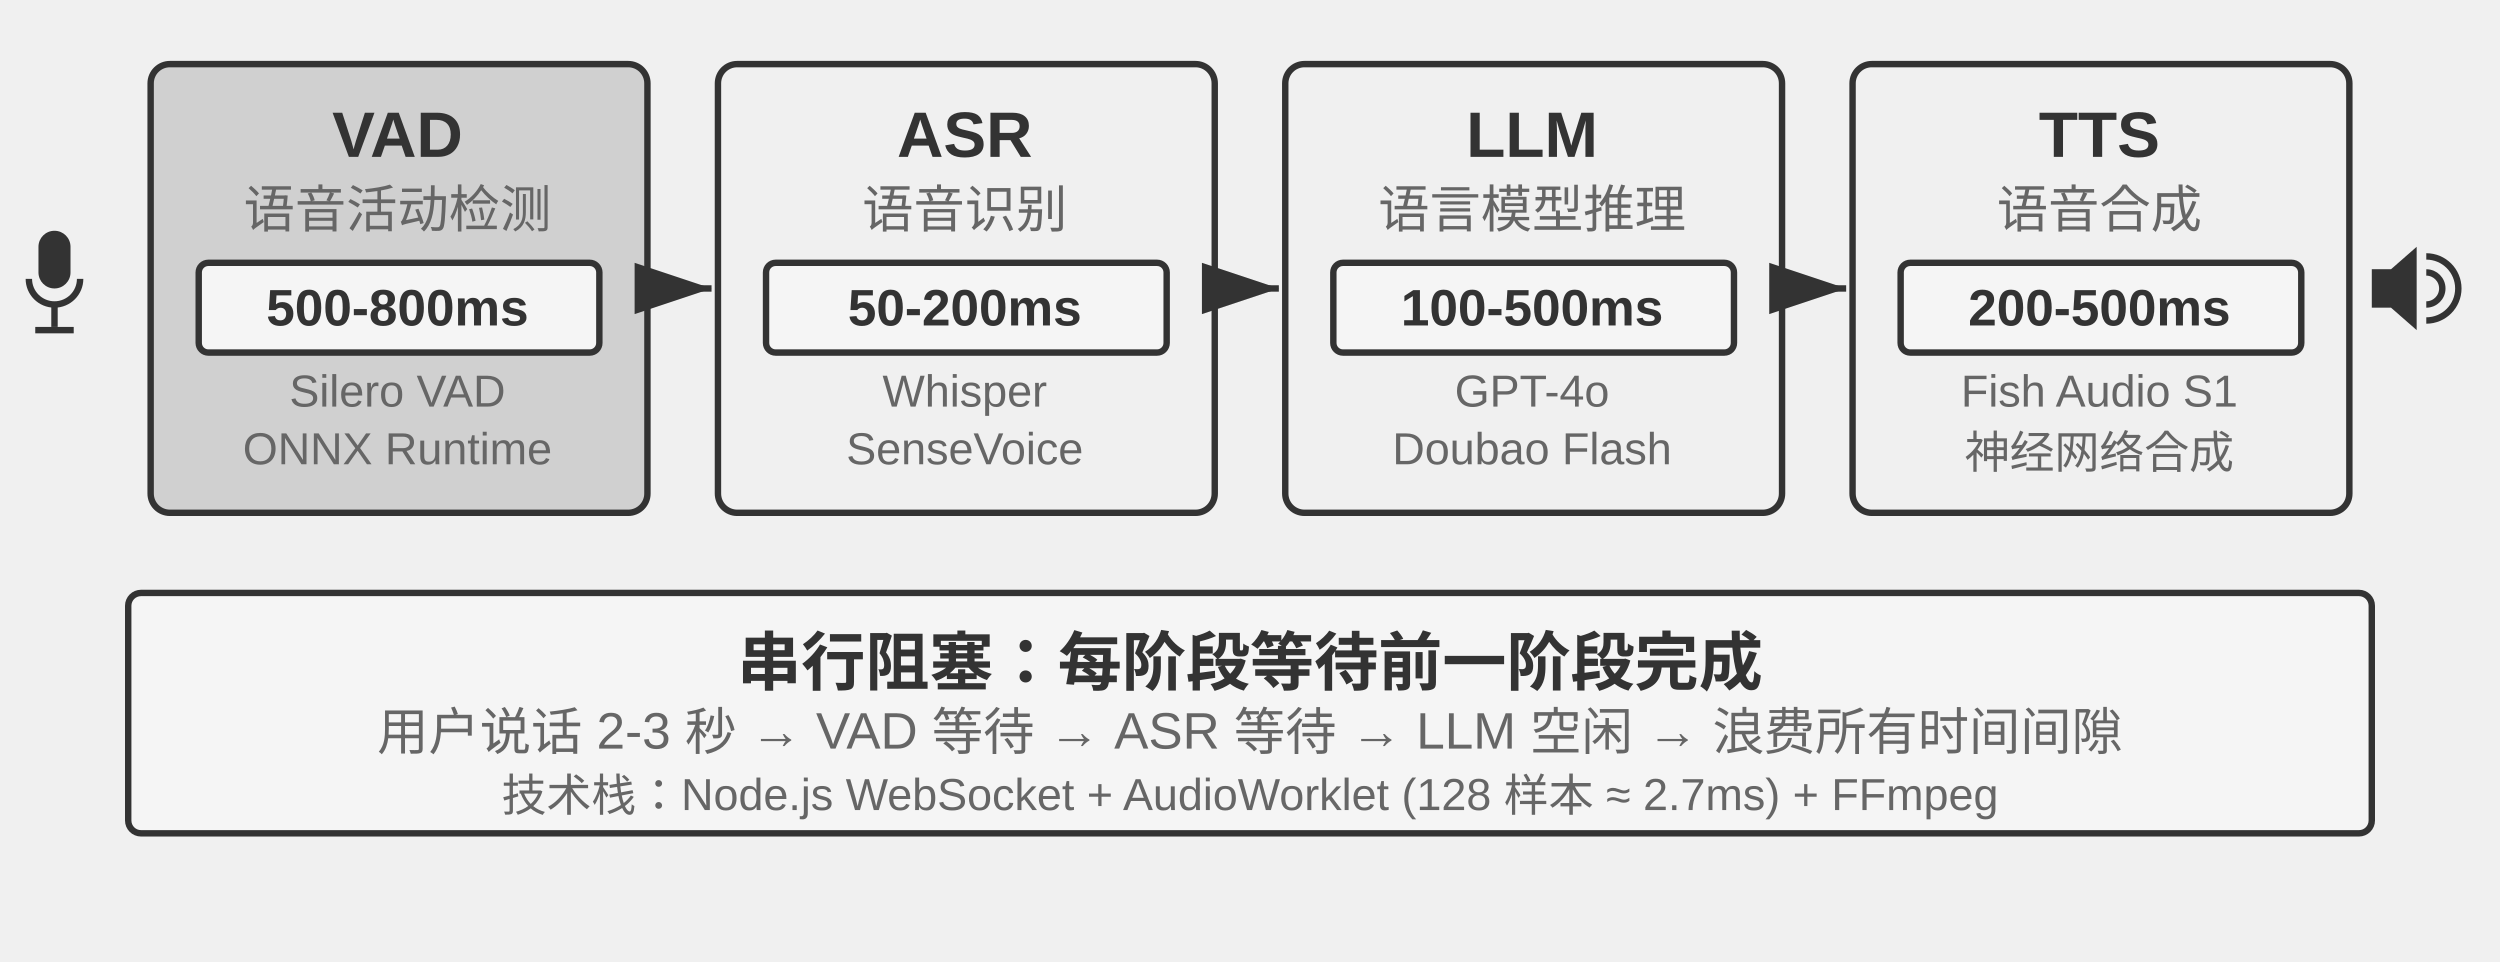
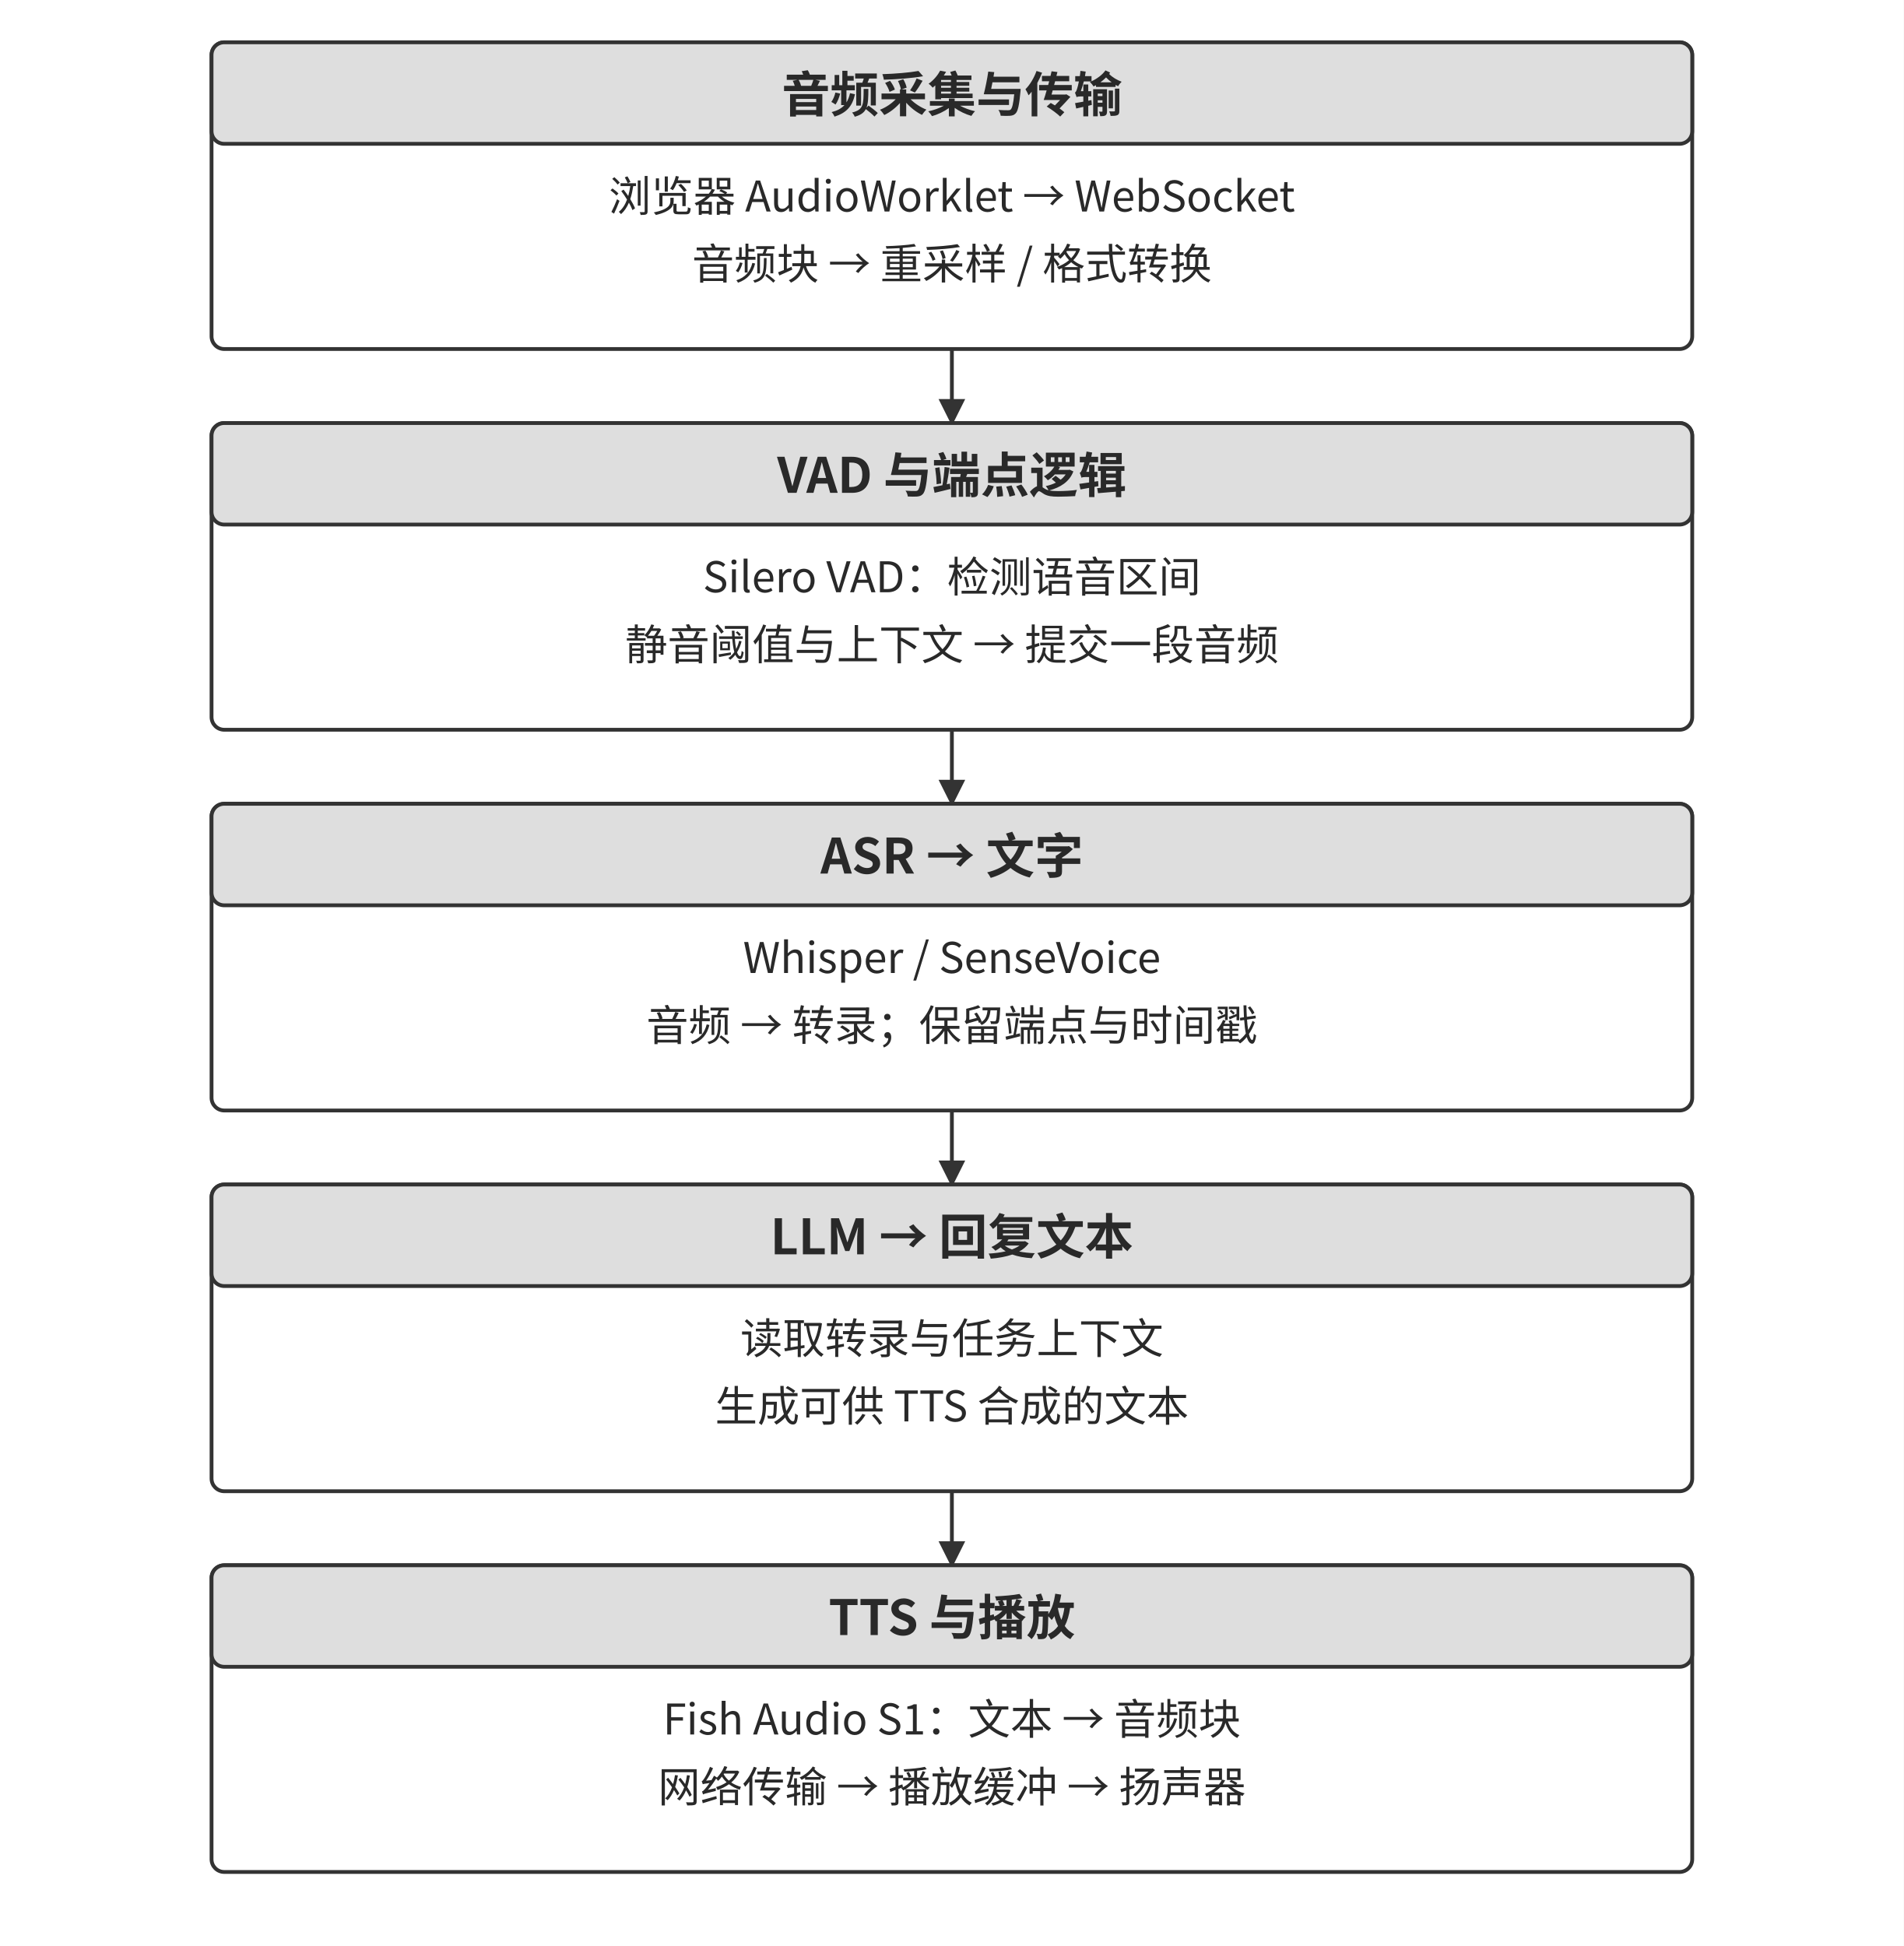
- <svg xmlns="http://www.w3.org/2000/svg" viewBox="0 40 780 300" width="780" height="300" style="background:#ffffff">
+ <svg xmlns="http://www.w3.org/2000/svg" width="150mm" height="153.33mm" viewBox="0 0 900 920" role="img" aria-labelledby="title desc">
  <defs>
-     <marker id="ah" markerWidth="12" markerHeight="8" refX="12" refY="4" orient="auto">
-       <polygon points="0 0, 12 4, 0 8" fill="#333333" />
-     </marker>
-     <marker id="ah-light" markerWidth="12" markerHeight="8" refX="12" refY="4" orient="auto">
-       <polygon points="0 0, 12 4, 0 8" fill="#999999" />
+     <marker id="arrow" viewBox="0 0 10 10" refX="9" refY="5" markerWidth="7" markerHeight="7" orient="auto-start-reverse">
+       <path d="M0 0 L10 5 L0 10 Z" fill="#333333" />
    </marker>
  </defs>
-   <rect x="47" y="60" width="155" height="140" rx="6" fill="#d0d0d0" stroke="#333333" stroke-width="2" />
-   <text x="124" y="82" font-family="Arial, 'Helvetica Neue', Helvetica, 'PingFang SC', 'Microsoft YaHei', sans-serif" font-size="20" fill="#333333" text-anchor="middle" dominant-baseline="central" font-weight="bold">VAD</text>
-   <text x="124" y="104" font-family="Arial, 'Helvetica Neue', Helvetica, 'PingFang SC', 'Microsoft YaHei', sans-serif" font-size="16" fill="#666666" text-anchor="middle" dominant-baseline="central" font-weight="normal">语音活动检测</text>
-   <rect x="62" y="122" width="125" height="28" rx="3" fill="#f5f5f5" stroke="#333333" stroke-width="2" />
-   <text x="124" y="136" font-family="Arial, 'Helvetica Neue', Helvetica, 'PingFang SC', 'Microsoft YaHei', sans-serif" font-size="16" fill="#333333" text-anchor="middle" dominant-baseline="central" font-weight="bold">500-800ms</text>
-   <text x="124" y="162" font-family="Arial, 'Helvetica Neue', Helvetica, 'PingFang SC', 'Microsoft YaHei', sans-serif" font-size="14" fill="#666666" text-anchor="middle" dominant-baseline="central" font-weight="normal">Silero VAD</text>
-   <text x="124" y="180" font-family="Arial, 'Helvetica Neue', Helvetica, 'PingFang SC', 'Microsoft YaHei', sans-serif" font-size="14" fill="#666666" text-anchor="middle" dominant-baseline="central" font-weight="normal">ONNX Runtime</text>
-   <rect x="224" y="60" width="155" height="140" rx="6" fill="#f0f0f0" stroke="#333333" stroke-width="2" />
-   <text x="301" y="82" font-family="Arial, 'Helvetica Neue', Helvetica, 'PingFang SC', 'Microsoft YaHei', sans-serif" font-size="20" fill="#333333" text-anchor="middle" dominant-baseline="central" font-weight="bold">ASR</text>
-   <text x="301" y="104" font-family="Arial, 'Helvetica Neue', Helvetica, 'PingFang SC', 'Microsoft YaHei', sans-serif" font-size="16" fill="#666666" text-anchor="middle" dominant-baseline="central" font-weight="normal">语音识别</text>
-   <rect x="239" y="122" width="125" height="28" rx="3" fill="#f5f5f5" stroke="#333333" stroke-width="2" />
-   <text x="301" y="136" font-family="Arial, 'Helvetica Neue', Helvetica, 'PingFang SC', 'Microsoft YaHei', sans-serif" font-size="16" fill="#333333" text-anchor="middle" dominant-baseline="central" font-weight="bold">50-200ms</text>
-   <text x="301" y="162" font-family="Arial, 'Helvetica Neue', Helvetica, 'PingFang SC', 'Microsoft YaHei', sans-serif" font-size="14" fill="#666666" text-anchor="middle" dominant-baseline="central" font-weight="normal">Whisper</text>
-   <text x="301" y="180" font-family="Arial, 'Helvetica Neue', Helvetica, 'PingFang SC', 'Microsoft YaHei', sans-serif" font-size="14" fill="#666666" text-anchor="middle" dominant-baseline="central" font-weight="normal">SenseVoice</text>
-   <line x1="204" y1="130" x2="222" y2="130" stroke="#333333" stroke-width="2" marker-end="url(#ah)" />
-   <rect x="401" y="60" width="155" height="140" rx="6" fill="#f0f0f0" stroke="#333333" stroke-width="2" />
-   <text x="478" y="82" font-family="Arial, 'Helvetica Neue', Helvetica, 'PingFang SC', 'Microsoft YaHei', sans-serif" font-size="20" fill="#333333" text-anchor="middle" dominant-baseline="central" font-weight="bold">LLM</text>
-   <text x="478" y="104" font-family="Arial, 'Helvetica Neue', Helvetica, 'PingFang SC', 'Microsoft YaHei', sans-serif" font-size="16" fill="#666666" text-anchor="middle" dominant-baseline="central" font-weight="normal">语言模型推理</text>
-   <rect x="416" y="122" width="125" height="28" rx="3" fill="#f5f5f5" stroke="#333333" stroke-width="2" />
-   <text x="478" y="136" font-family="Arial, 'Helvetica Neue', Helvetica, 'PingFang SC', 'Microsoft YaHei', sans-serif" font-size="16" fill="#333333" text-anchor="middle" dominant-baseline="central" font-weight="bold">100-500ms</text>
-   <text x="478" y="162" font-family="Arial, 'Helvetica Neue', Helvetica, 'PingFang SC', 'Microsoft YaHei', sans-serif" font-size="14" fill="#666666" text-anchor="middle" dominant-baseline="central" font-weight="normal">GPT-4o</text>
-   <text x="478" y="180" font-family="Arial, 'Helvetica Neue', Helvetica, 'PingFang SC', 'Microsoft YaHei', sans-serif" font-size="14" fill="#666666" text-anchor="middle" dominant-baseline="central" font-weight="normal">Doubao Flash</text>
-   <line x1="381" y1="130" x2="399" y2="130" stroke="#333333" stroke-width="2" marker-end="url(#ah)" />
-   <rect x="578" y="60" width="155" height="140" rx="6" fill="#f0f0f0" stroke="#333333" stroke-width="2" />
-   <text x="655" y="82" font-family="Arial, 'Helvetica Neue', Helvetica, 'PingFang SC', 'Microsoft YaHei', sans-serif" font-size="20" fill="#333333" text-anchor="middle" dominant-baseline="central" font-weight="bold">TTS</text>
-   <text x="655" y="104" font-family="Arial, 'Helvetica Neue', Helvetica, 'PingFang SC', 'Microsoft YaHei', sans-serif" font-size="16" fill="#666666" text-anchor="middle" dominant-baseline="central" font-weight="normal">语音合成</text>
-   <rect x="593" y="122" width="125" height="28" rx="3" fill="#f5f5f5" stroke="#333333" stroke-width="2" />
-   <text x="655" y="136" font-family="Arial, 'Helvetica Neue', Helvetica, 'PingFang SC', 'Microsoft YaHei', sans-serif" font-size="16" fill="#333333" text-anchor="middle" dominant-baseline="central" font-weight="bold">200-500ms</text>
-   <text x="655" y="162" font-family="Arial, 'Helvetica Neue', Helvetica, 'PingFang SC', 'Microsoft YaHei', sans-serif" font-size="14" fill="#666666" text-anchor="middle" dominant-baseline="central" font-weight="normal">Fish Audio S1</text>
-   <text x="655" y="180" font-family="Arial, 'Helvetica Neue', Helvetica, 'PingFang SC', 'Microsoft YaHei', sans-serif" font-size="14" fill="#666666" text-anchor="middle" dominant-baseline="central" font-weight="normal">神经网络合成</text>
-   <line x1="558" y1="130" x2="576" y2="130" stroke="#333333" stroke-width="2" marker-end="url(#ah)" />
-   <g fill="#333333">
-     <rect x="12" y="112" width="10" height="18" rx="5" />
-     <path d="M9,127 a8,8 0 0 0 16,0" fill="none" stroke="#333333" stroke-width="2" />
-     <rect x="16" y="135" width="2" height="7" />
-     <rect x="11" y="142" width="12" height="2" />
-   </g>
-   <g fill="#333333">
-     <path d="M740,124 h6 l8,-7 v26 l-8,-7 h-6 z" />
-     <path d="M757,120 a10,10 0 0 1 0,20" fill="none" stroke="#333333" stroke-width="2" />
-     <path d="M757,125 a5,5 0 0 1 0,10" fill="none" stroke="#333333" stroke-width="2" />
-   </g>
-   <rect x="40" y="225" width="700" height="75" rx="4" fill="#f5f5f5" stroke="#333333" stroke-width="2" />
-   <text x="390" y="245" font-family="Arial, 'Helvetica Neue', Helvetica, 'PingFang SC', 'Microsoft YaHei', sans-serif" font-size="20" fill="#333333" text-anchor="middle" dominant-baseline="central" font-weight="bold">串行阻塞：每阶段等待前一阶段完成</text>
-   <text x="390" y="267" font-family="Arial, 'Helvetica Neue', Helvetica, 'PingFang SC', 'Microsoft YaHei', sans-serif" font-size="16" fill="#666666" text-anchor="middle" dominant-baseline="central" font-weight="normal">用户说话 2-3 秒 → VAD 等待 → ASR 等待 → LLM 空闲 → 浪费所有时间间隙</text>
-   <text x="390" y="287" font-family="Arial, 'Helvetica Neue', Helvetica, 'PingFang SC', 'Microsoft YaHei', sans-serif" font-size="14" fill="#666666" text-anchor="middle" dominant-baseline="central" font-weight="normal">技术栈：Node.js WebSocket + AudioWorklet (128 样本 ≈ 2.7ms) + FFmpeg</text>
+   <rect width="900" height="920" fill="#ffffff" />
+   <rect x="100" y="20" width="700" height="145" rx="6" fill="#ffffff" stroke="#333333" stroke-width="1.8" />
+   <rect x="100" y="20" width="700" height="48" rx="6" fill="#dedede" stroke="#333333" stroke-width="1.8" />
+   <text x="450.0" y="53" text-anchor="middle" font-family="Noto Sans CJK SC,Source Han Sans CN,Microsoft YaHei,sans-serif" font-size="23" font-weight="700" fill="#292929">音频采集与传输</text>
+   <text x="450.0" y="100" text-anchor="middle" font-family="Noto Sans CJK SC,Source Han Sans CN,Microsoft YaHei,sans-serif" font-size="20" font-weight="400" fill="#292929">浏览器 AudioWorklet → WebSocket</text>
+   <text x="450.0" y="132" text-anchor="middle" font-family="Noto Sans CJK SC,Source Han Sans CN,Microsoft YaHei,sans-serif" font-size="20" font-weight="400" fill="#292929">音频块 → 重采样 / 格式转换</text>
+   <path d="M 450 165 L 450 200" fill="none" stroke="#333333" stroke-width="1.8" marker-end="url(#arrow)" />
+   <rect x="100" y="200" width="700" height="145" rx="6" fill="#ffffff" stroke="#333333" stroke-width="1.8" />
+   <rect x="100" y="200" width="700" height="48" rx="6" fill="#dedede" stroke="#333333" stroke-width="1.8" />
+   <text x="450.0" y="233" text-anchor="middle" font-family="Noto Sans CJK SC,Source Han Sans CN,Microsoft YaHei,sans-serif" font-size="23" font-weight="700" fill="#292929">VAD 与端点逻辑</text>
+   <text x="450.0" y="280" text-anchor="middle" font-family="Noto Sans CJK SC,Source Han Sans CN,Microsoft YaHei,sans-serif" font-size="20" font-weight="400" fill="#292929">Silero VAD：检测语音区间</text>
+   <text x="450.0" y="312" text-anchor="middle" font-family="Noto Sans CJK SC,Source Han Sans CN,Microsoft YaHei,sans-serif" font-size="20" font-weight="400" fill="#292929">静音阈值与上下文 → 提交一段音频</text>
+   <path d="M 450 345 L 450 380" fill="none" stroke="#333333" stroke-width="1.8" marker-end="url(#arrow)" />
+   <rect x="100" y="380" width="700" height="145" rx="6" fill="#ffffff" stroke="#333333" stroke-width="1.8" />
+   <rect x="100" y="380" width="700" height="48" rx="6" fill="#dedede" stroke="#333333" stroke-width="1.8" />
+   <text x="450.0" y="413" text-anchor="middle" font-family="Noto Sans CJK SC,Source Han Sans CN,Microsoft YaHei,sans-serif" font-size="23" font-weight="700" fill="#292929">ASR → 文字</text>
+   <text x="450.0" y="460" text-anchor="middle" font-family="Noto Sans CJK SC,Source Han Sans CN,Microsoft YaHei,sans-serif" font-size="20" font-weight="400" fill="#292929">Whisper / SenseVoice</text>
+   <text x="450.0" y="492" text-anchor="middle" font-family="Noto Sans CJK SC,Source Han Sans CN,Microsoft YaHei,sans-serif" font-size="20" font-weight="400" fill="#292929">音频 → 转录；保留端点与时间戳</text>
+   <path d="M 450 525 L 450 560" fill="none" stroke="#333333" stroke-width="1.8" marker-end="url(#arrow)" />
+   <rect x="100" y="560" width="700" height="145" rx="6" fill="#ffffff" stroke="#333333" stroke-width="1.8" />
+   <rect x="100" y="560" width="700" height="48" rx="6" fill="#dedede" stroke="#333333" stroke-width="1.8" />
+   <text x="450.0" y="593" text-anchor="middle" font-family="Noto Sans CJK SC,Source Han Sans CN,Microsoft YaHei,sans-serif" font-size="23" font-weight="700" fill="#292929">LLM → 回复文本</text>
+   <text x="450.0" y="640" text-anchor="middle" font-family="Noto Sans CJK SC,Source Han Sans CN,Microsoft YaHei,sans-serif" font-size="20" font-weight="400" fill="#292929">读取转录与任务上下文</text>
+   <text x="450.0" y="672" text-anchor="middle" font-family="Noto Sans CJK SC,Source Han Sans CN,Microsoft YaHei,sans-serif" font-size="20" font-weight="400" fill="#292929">生成可供 TTS 合成的文本</text>
+   <path d="M 450 705 L 450 740" fill="none" stroke="#333333" stroke-width="1.8" marker-end="url(#arrow)" />
+   <rect x="100" y="740" width="700" height="145" rx="6" fill="#ffffff" stroke="#333333" stroke-width="1.8" />
+   <rect x="100" y="740" width="700" height="48" rx="6" fill="#dedede" stroke="#333333" stroke-width="1.8" />
+   <text x="450.0" y="773" text-anchor="middle" font-family="Noto Sans CJK SC,Source Han Sans CN,Microsoft YaHei,sans-serif" font-size="23" font-weight="700" fill="#292929">TTS 与播放</text>
+   <text x="450.0" y="820" text-anchor="middle" font-family="Noto Sans CJK SC,Source Han Sans CN,Microsoft YaHei,sans-serif" font-size="20" font-weight="400" fill="#292929">Fish Audio S1：文本 → 音频块</text>
+   <text x="450.0" y="852" text-anchor="middle" font-family="Noto Sans CJK SC,Source Han Sans CN,Microsoft YaHei,sans-serif" font-size="20" font-weight="400" fill="#292929">网络传输 → 播放缓冲 → 扬声器</text>
</svg>
